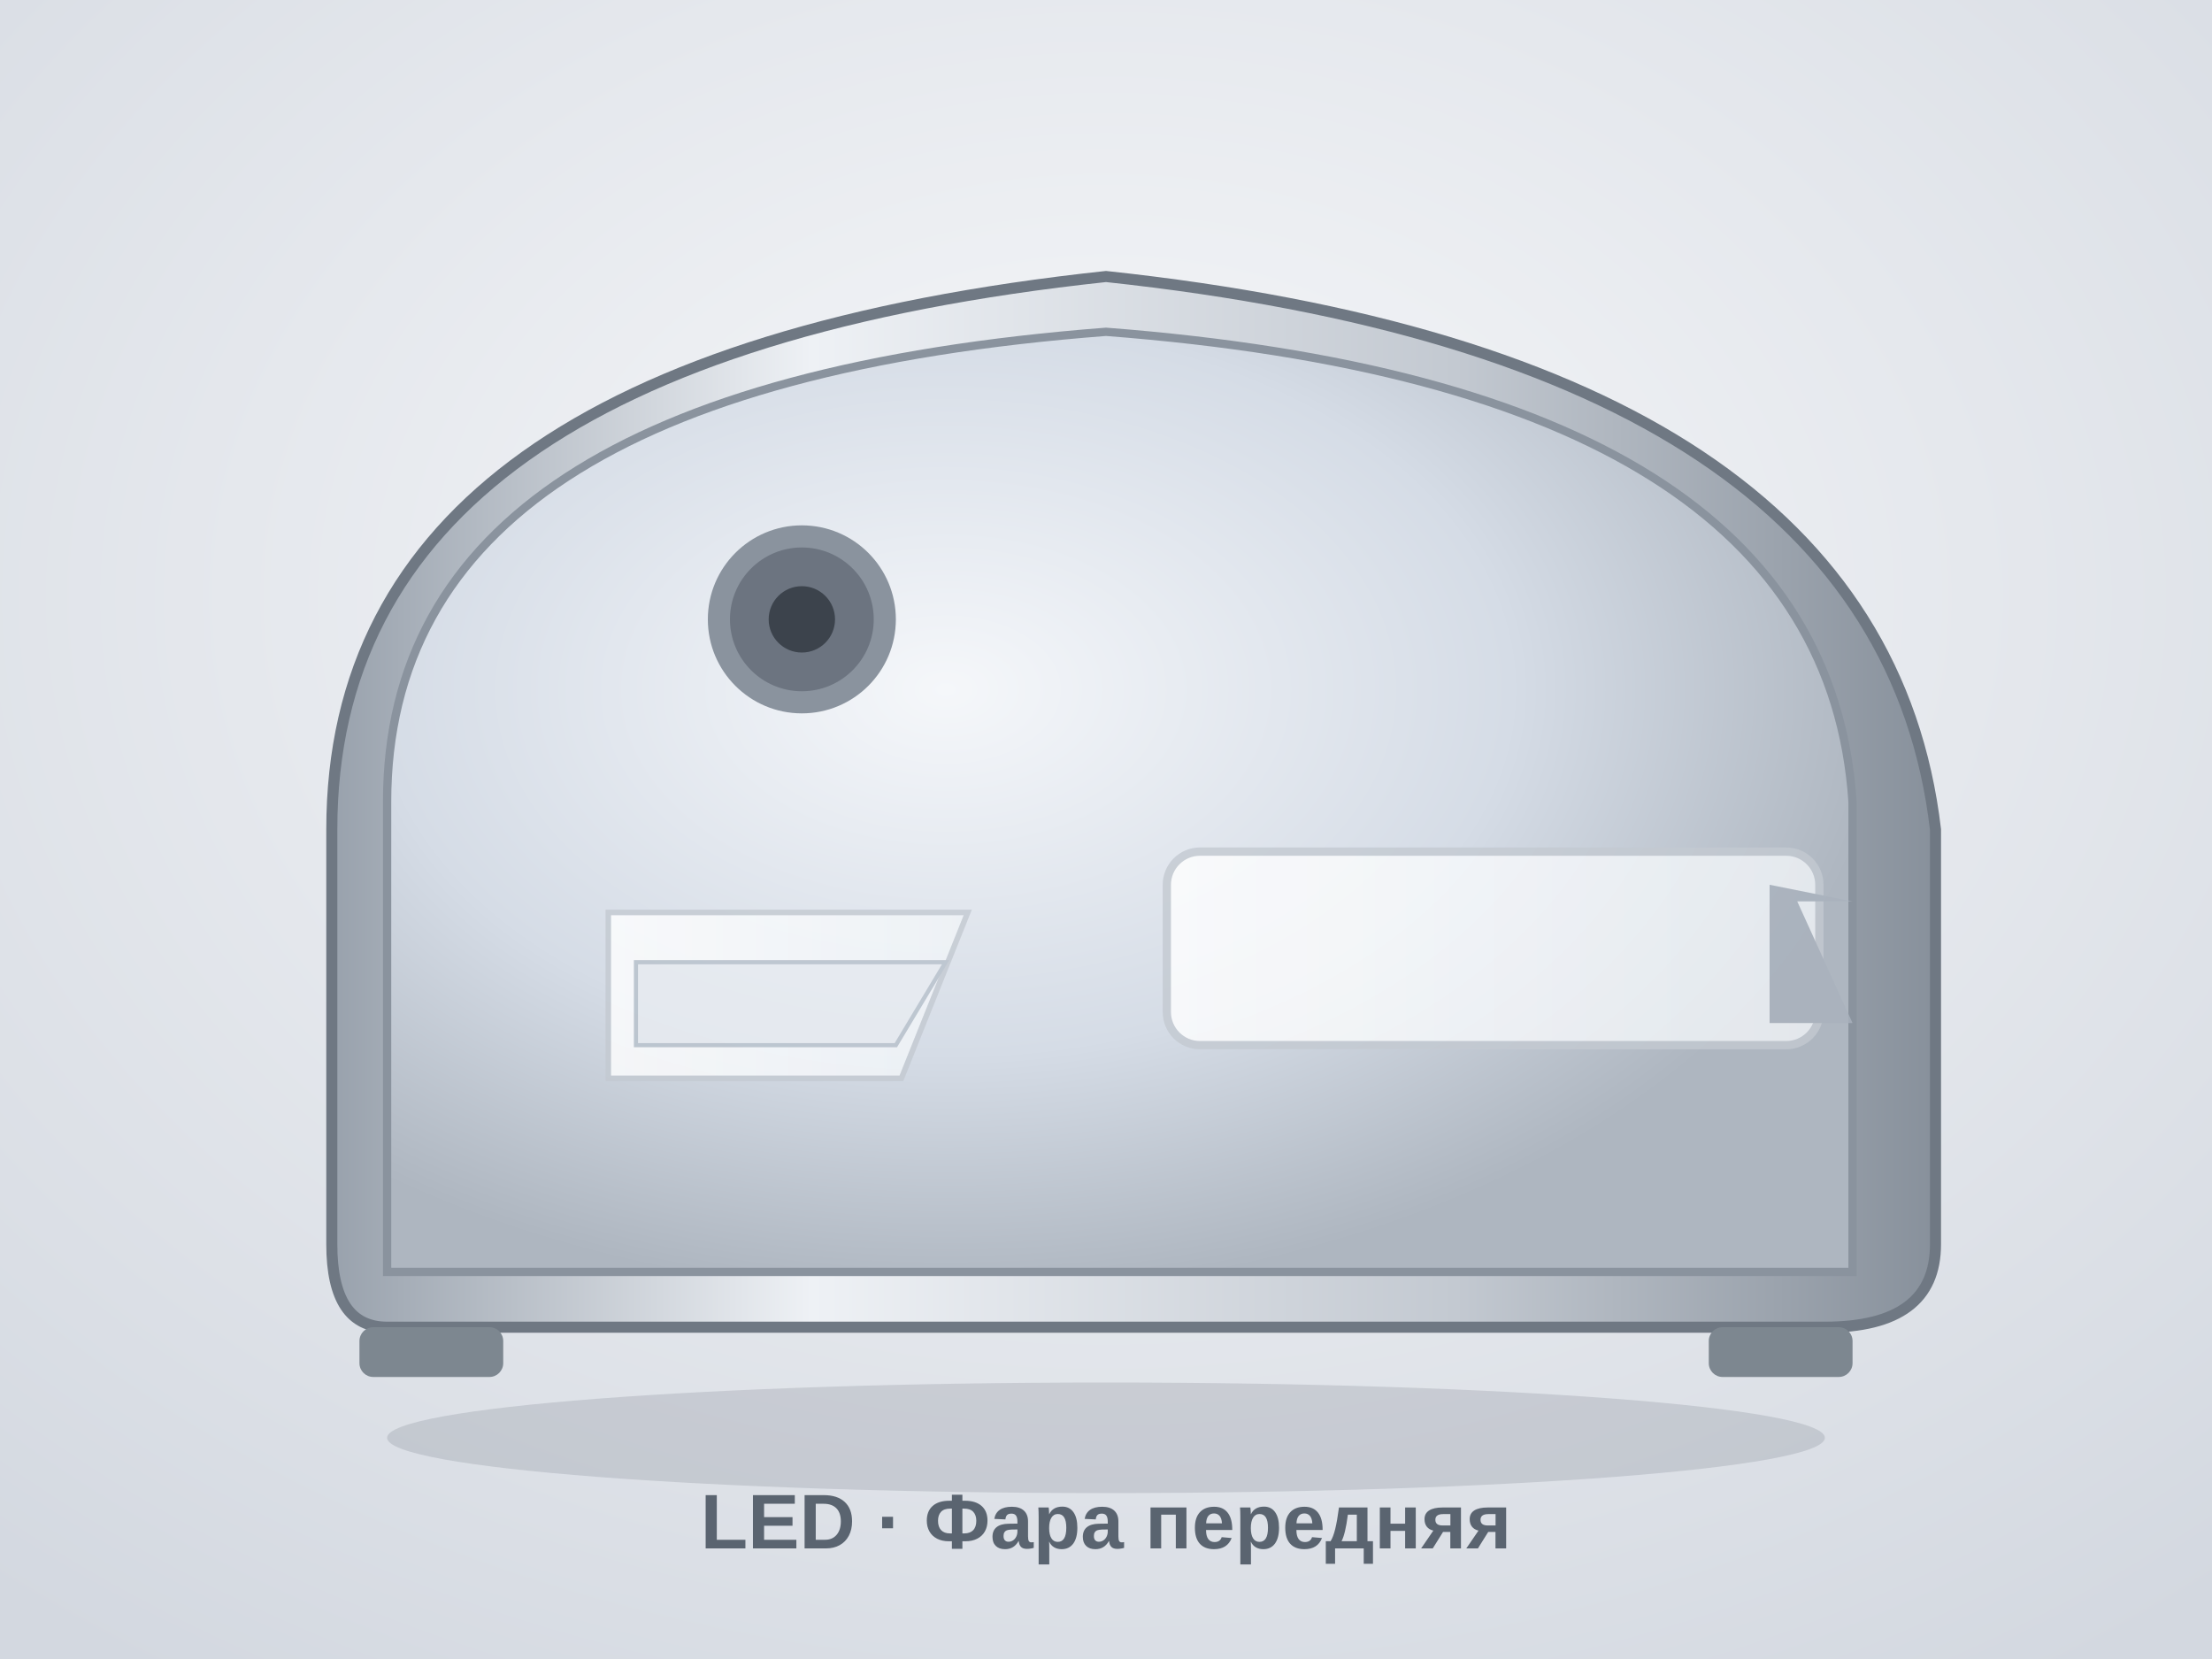
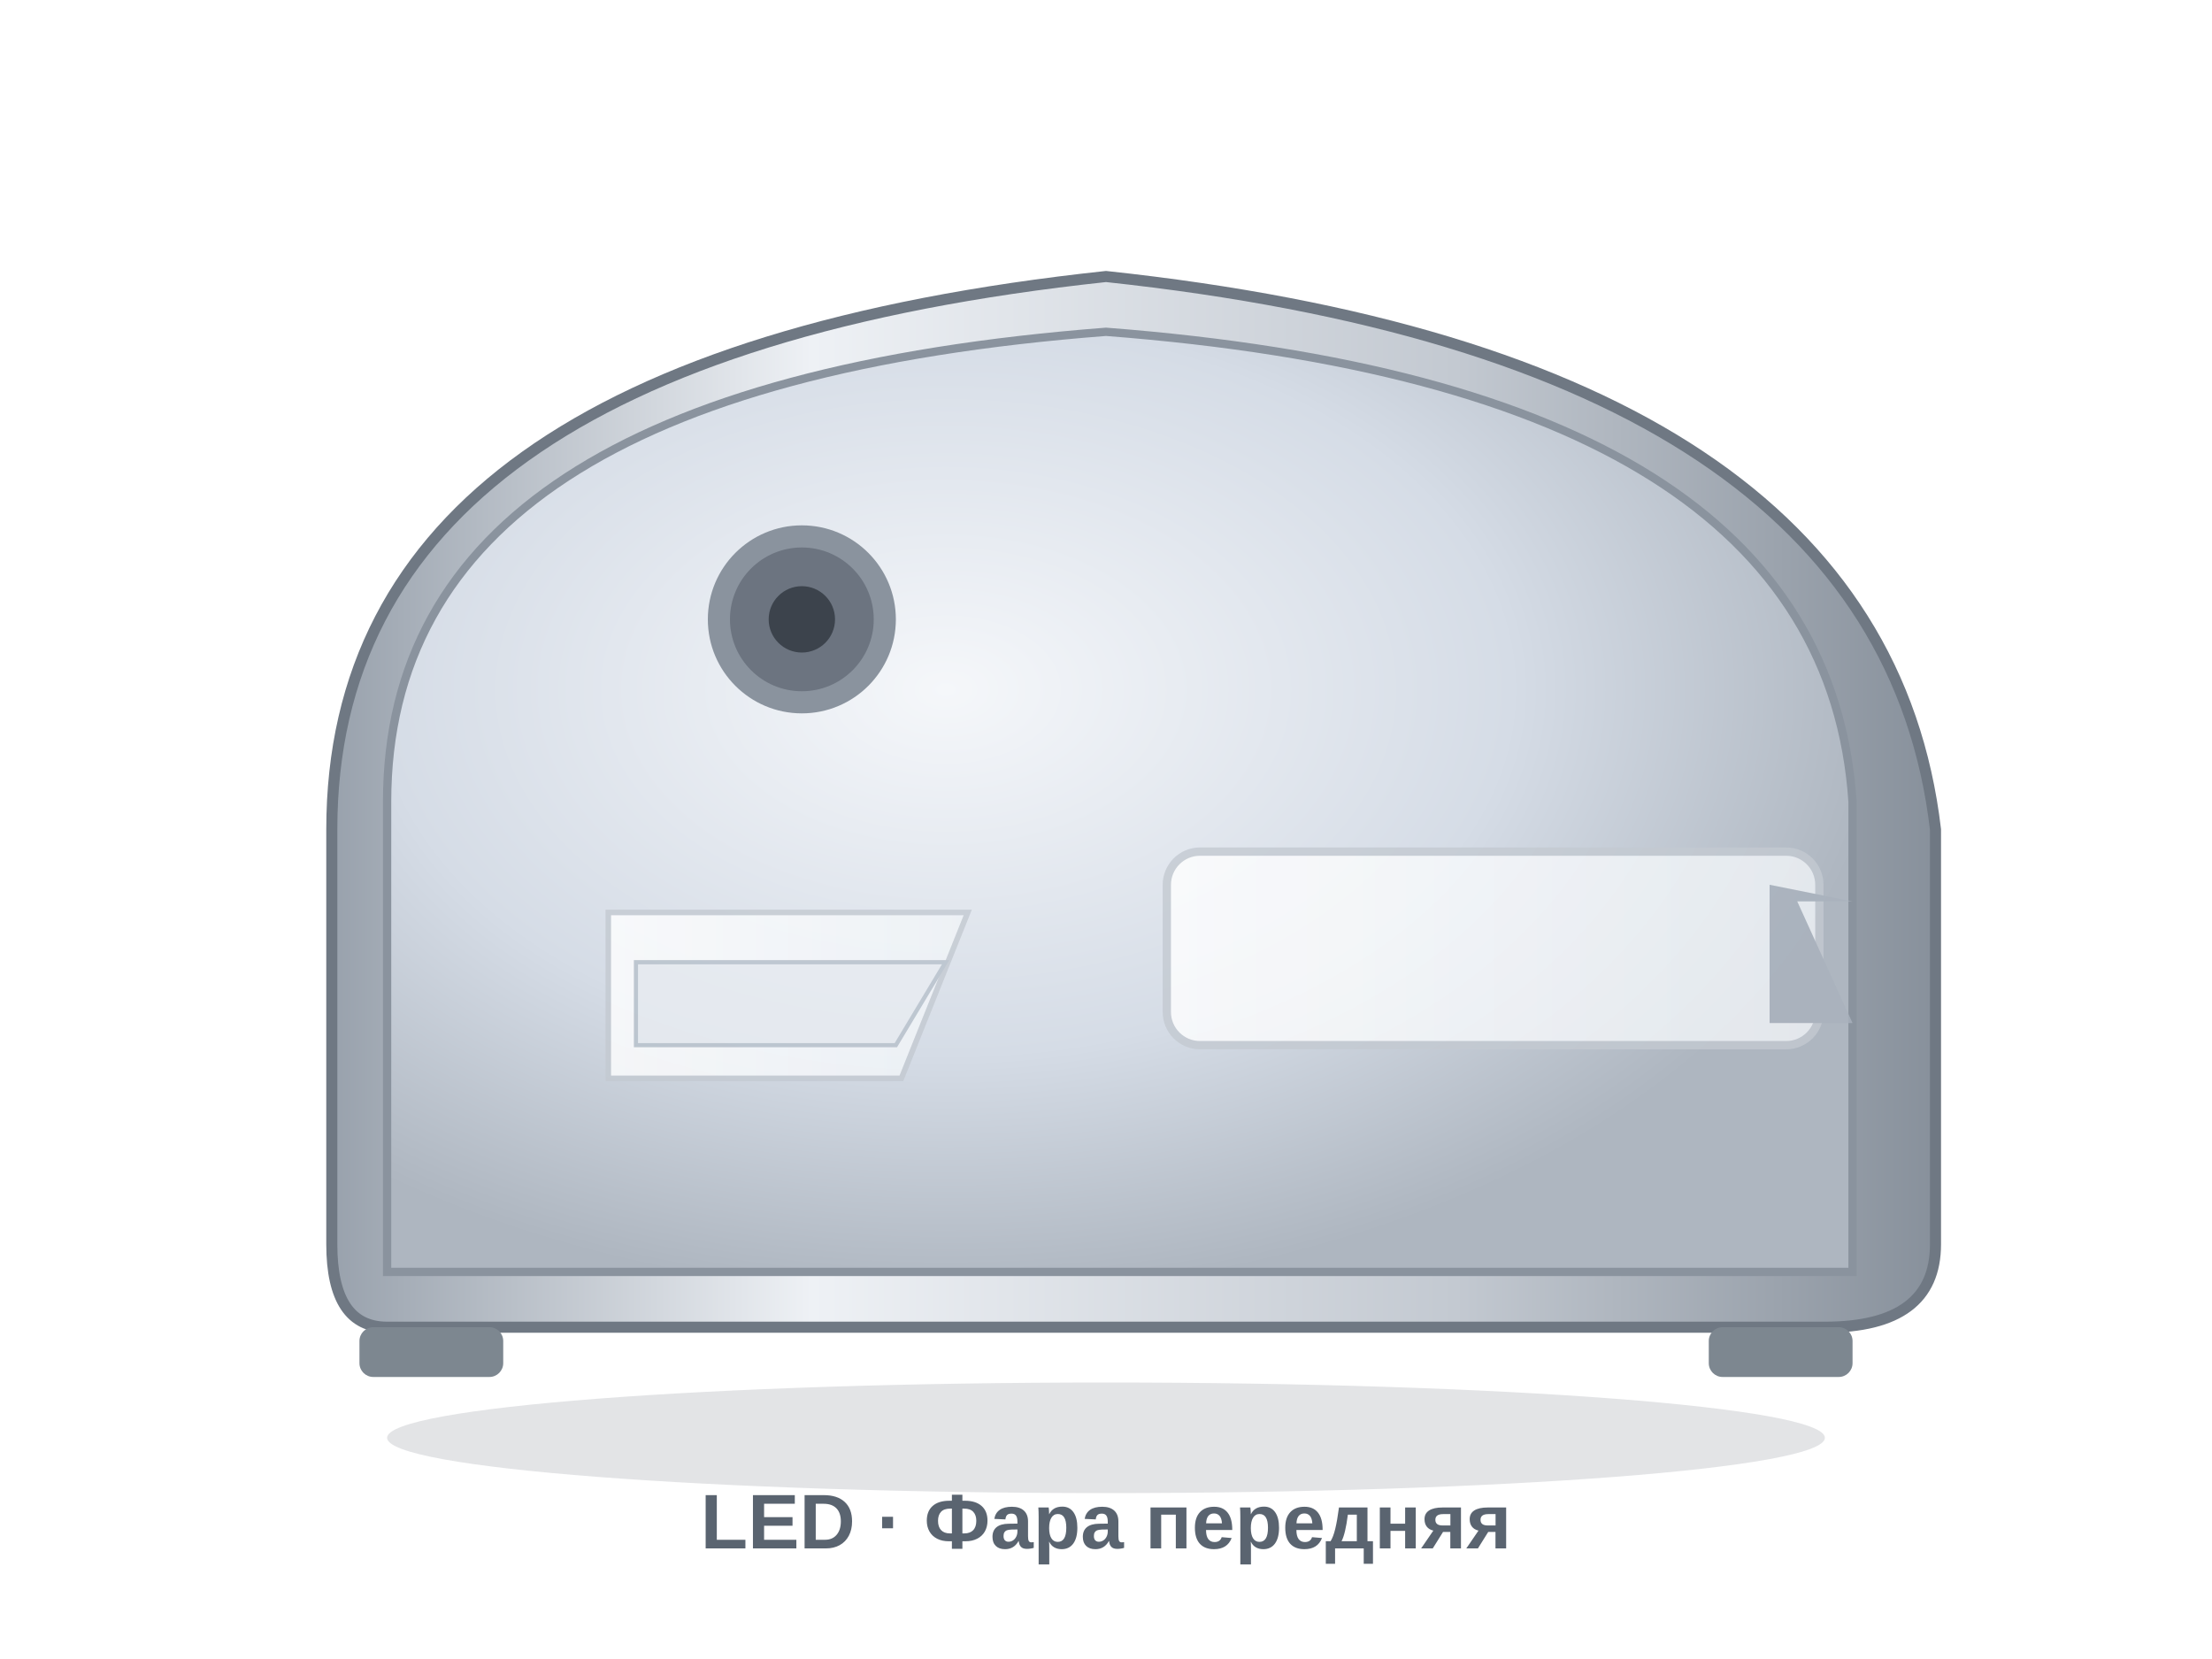
<svg xmlns="http://www.w3.org/2000/svg" viewBox="0 0 800 600">
  <defs>
    <radialGradient id="bg" cx="50%" cy="36%" r="78%">
      <stop offset="0%" stop-color="#f7f8fa" />
      <stop offset="100%" stop-color="#d3d8e0" />
    </radialGradient>
    <linearGradient id="body" x1="0" y1="0" x2="1" y2="0">
      <stop offset="0%" stop-color="#98a1ac" />
      <stop offset="30%" stop-color="#eef1f5" />
      <stop offset="70%" stop-color="#c3c9d1" />
      <stop offset="100%" stop-color="#87909b" />
    </linearGradient>
    <radialGradient id="lens" cx="38%" cy="38%" r="65%">
      <stop offset="0%" stop-color="#f5f7fa" />
      <stop offset="60%" stop-color="#d5dce6" />
      <stop offset="100%" stop-color="#aeb6c0" />
    </radialGradient>
    <linearGradient id="led" x1="0" y1="0" x2="1" y2="0">
      <stop offset="0%" stop-color="#fff" />
      <stop offset="100%" stop-color="#f0f4f8" />
    </linearGradient>
  </defs>
-   <rect width="800" height="600" fill="url(#bg)" />
  <ellipse cx="400" cy="520" rx="260" ry="20" fill="rgba(20,30,45,.12)" />
  <g transform="translate(400 300)">
    <path d="M-280 0 Q-280 -170 0 -200 Q280 -170 300 0 L300 150 Q300 180 260 180 L-260 180 Q-280 180 -280 150Z" fill="url(#body)" stroke="#6f7883" stroke-width="4" />
    <path d="M-260 -10 Q-260 -160 0 -180 Q260 -160 270 -10 L270 160 L-260 160Z" fill="url(#lens)" stroke="#8a939e" stroke-width="3" />
    <g opacity=".8">
      <path d="M-180 30 h130 l-24 60 h-106z" fill="url(#led)" stroke="#c3c9d1" stroke-width="2" />
      <path d="M-170 48 h112 l-18 30 h-94z" fill="#e8ecf1" stroke="#b7c0ca" stroke-width="1.5" />
      <rect x="22" y="8" width="236" height="70" rx="12" fill="url(#led)" stroke="#c3c9d1" stroke-width="3" />
      <path d="M240 20 l30 6 h-20 l20 44 h-30z" fill="#a9b2bd" />
    </g>
    <circle cx="-110" cy="-76" r="34" fill="#8a939e" />
    <circle cx="-110" cy="-76" r="26" fill="#6c7480" />
    <circle cx="-110" cy="-76" r="12" fill="#3c434c" />
    <rect x="-270" y="180" width="52" height="18" rx="5" fill="#7d8790" />
    <rect x="218" y="180" width="52" height="18" rx="5" fill="#7d8790" />
  </g>
  <text x="400" y="560" font-family="Arial, sans-serif" font-size="28" font-weight="700" fill="#5a6470" text-anchor="middle">LED · Фара передняя</text>
</svg>
